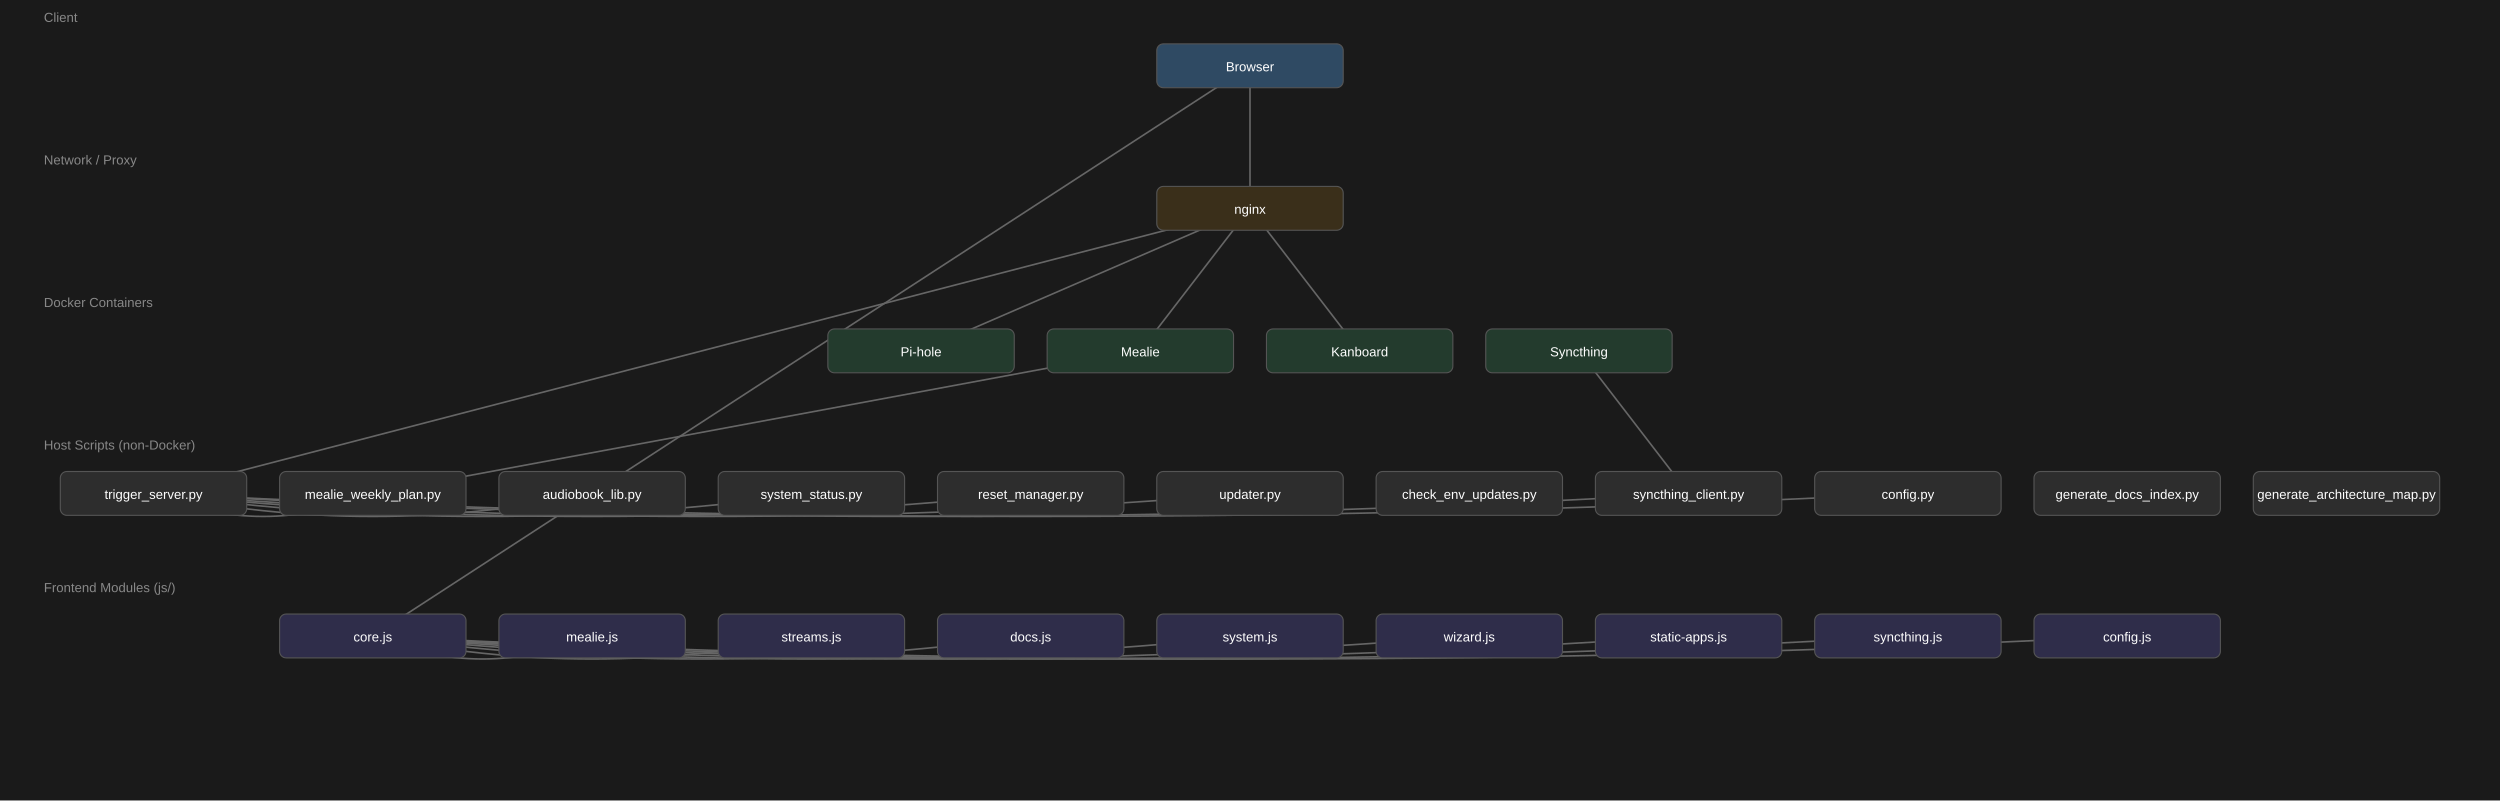
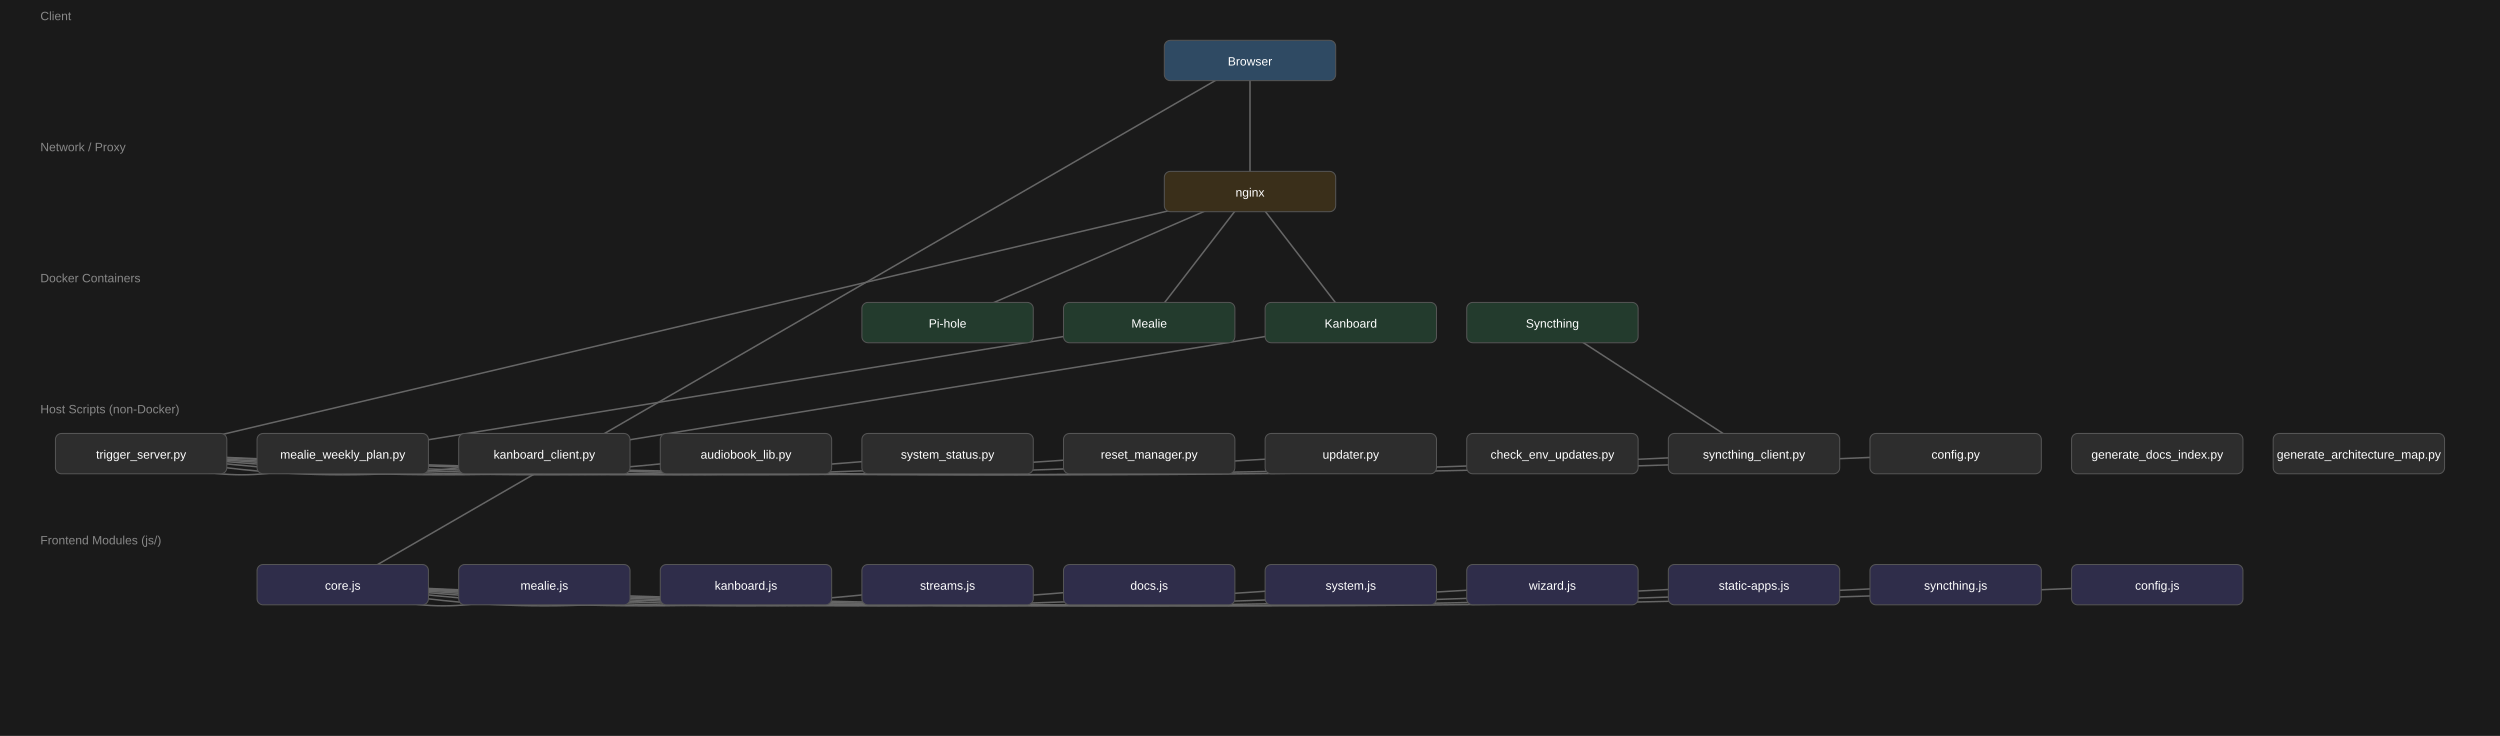
- <svg xmlns="http://www.w3.org/2000/svg" viewBox="0 0 2280 730" font-family="Arial, sans-serif">
+ <svg xmlns="http://www.w3.org/2000/svg" viewBox="0 0 2480 730" font-family="Arial, sans-serif">
  <rect width="100%" height="100%" fill="#1a1a1a" />
  <defs>
    <marker id="arrow" markerWidth="8" markerHeight="8" refX="7" refY="4" orient="auto">
      <path d="M0,0 L8,4 L0,8 Z" fill="#666" />
    </marker>
  </defs>
-   <line data-src="browser" data-dst="nginx" data-src-cx="1140.0" data-src-cy="60.0" data-dst-cx="1140.0" data-dst-cy="190.0" x1="1140.0" y1="60.0" x2="1140.0" y2="190.0" stroke="#666" stroke-width="1.5" marker-end="url(#arrow)" />
-   <line data-src="nginx" data-dst="pihole" data-src-cx="1140.0" data-src-cy="190.0" data-dst-cx="840.0" data-dst-cy="320.0" x1="1140.0" y1="190.0" x2="840.0" y2="320.0" stroke="#666" stroke-width="1.5" marker-end="url(#arrow)" />
-   <line data-src="nginx" data-dst="mealie" data-src-cx="1140.0" data-src-cy="190.0" data-dst-cx="1040.0" data-dst-cy="320.0" x1="1140.0" y1="190.0" x2="1040.0" y2="320.0" stroke="#666" stroke-width="1.5" marker-end="url(#arrow)" />
-   <line data-src="nginx" data-dst="kanboard" data-src-cx="1140.0" data-src-cy="190.0" data-dst-cx="1240.0" data-dst-cy="320.0" x1="1140.0" y1="190.0" x2="1240.0" y2="320.0" stroke="#666" stroke-width="1.5" marker-end="url(#arrow)" />
-   <line data-src="nginx" data-dst="trigger" data-src-cx="1140.0" data-src-cy="190.0" data-dst-cx="140.0" data-dst-cy="450.0" x1="1140.0" y1="190.0" x2="140.0" y2="450.0" stroke="#666" stroke-width="1.5" marker-end="url(#arrow)" />
+   <line data-src="browser" data-dst="nginx" data-src-cx="1240.0" data-src-cy="60.0" data-dst-cx="1240.0" data-dst-cy="190.0" x1="1240.0" y1="60.0" x2="1240.0" y2="190.0" stroke="#666" stroke-width="1.5" marker-end="url(#arrow)" />
+   <line data-src="nginx" data-dst="pihole" data-src-cx="1240.0" data-src-cy="190.0" data-dst-cx="940.0" data-dst-cy="320.0" x1="1240.0" y1="190.0" x2="940.0" y2="320.0" stroke="#666" stroke-width="1.5" marker-end="url(#arrow)" />
+   <line data-src="nginx" data-dst="mealie" data-src-cx="1240.0" data-src-cy="190.0" data-dst-cx="1140.0" data-dst-cy="320.0" x1="1240.0" y1="190.0" x2="1140.0" y2="320.0" stroke="#666" stroke-width="1.5" marker-end="url(#arrow)" />
+   <line data-src="nginx" data-dst="kanboard" data-src-cx="1240.0" data-src-cy="190.0" data-dst-cx="1340.0" data-dst-cy="320.0" x1="1240.0" y1="190.0" x2="1340.0" y2="320.0" stroke="#666" stroke-width="1.5" marker-end="url(#arrow)" />
+   <line data-src="nginx" data-dst="trigger" data-src-cx="1240.0" data-src-cy="190.0" data-dst-cx="140.0" data-dst-cy="450.0" x1="1240.0" y1="190.0" x2="140.0" y2="450.0" stroke="#666" stroke-width="1.5" marker-end="url(#arrow)" />
  <path data-src="trigger" data-dst="mwp" data-src-cx="140.0" data-src-cy="450.0" data-dst-cx="340.0" data-dst-cy="450.0" d="M 140.0,450.0 Q 240.0,492.0 340.0,450.0" fill="none" stroke="#666" stroke-width="1.5" marker-end="url(#arrow)" />
-   <path data-src="trigger" data-dst="alib" data-src-cx="140.0" data-src-cy="450.0" data-dst-cx="540.0" data-dst-cy="450.0" d="M 140.0,450.0 Q 340.0,492.0 540.0,450.0" fill="none" stroke="#666" stroke-width="1.5" marker-end="url(#arrow)" />
-   <path data-src="trigger" data-dst="sysstat" data-src-cx="140.0" data-src-cy="450.0" data-dst-cx="740.0" data-dst-cy="450.0" d="M 140.0,450.0 Q 440.0,492.0 740.0,450.0" fill="none" stroke="#666" stroke-width="1.5" marker-end="url(#arrow)" />
-   <path data-src="trigger" data-dst="resetmgr" data-src-cx="140.0" data-src-cy="450.0" data-dst-cx="940.0" data-dst-cy="450.0" d="M 140.0,450.0 Q 540.0,492.0 940.0,450.0" fill="none" stroke="#666" stroke-width="1.5" marker-end="url(#arrow)" />
-   <path data-src="trigger" data-dst="updater" data-src-cx="140.0" data-src-cy="450.0" data-dst-cx="1140.0" data-dst-cy="450.0" d="M 140.0,450.0 Q 640.0,492.0 1140.0,450.0" fill="none" stroke="#666" stroke-width="1.5" marker-end="url(#arrow)" />
-   <line data-src="mwp" data-dst="mealie" data-src-cx="340.0" data-src-cy="450.0" data-dst-cx="1040.0" data-dst-cy="320.0" x1="340.0" y1="450.0" x2="1040.0" y2="320.0" stroke="#666" stroke-width="1.5" marker-end="url(#arrow)" />
+   <path data-src="trigger" data-dst="alib" data-src-cx="140.0" data-src-cy="450.0" data-dst-cx="740.0" data-dst-cy="450.0" d="M 140.0,450.0 Q 440.0,492.0 740.0,450.0" fill="none" stroke="#666" stroke-width="1.5" marker-end="url(#arrow)" />
+   <path data-src="trigger" data-dst="sysstat" data-src-cx="140.0" data-src-cy="450.0" data-dst-cx="940.0" data-dst-cy="450.0" d="M 140.0,450.0 Q 540.0,492.0 940.0,450.0" fill="none" stroke="#666" stroke-width="1.5" marker-end="url(#arrow)" />
+   <path data-src="trigger" data-dst="resetmgr" data-src-cx="140.0" data-src-cy="450.0" data-dst-cx="1140.0" data-dst-cy="450.0" d="M 140.0,450.0 Q 640.0,492.0 1140.0,450.0" fill="none" stroke="#666" stroke-width="1.5" marker-end="url(#arrow)" />
+   <path data-src="trigger" data-dst="updater" data-src-cx="140.0" data-src-cy="450.0" data-dst-cx="1340.0" data-dst-cy="450.0" d="M 140.0,450.0 Q 740.0,492.0 1340.0,450.0" fill="none" stroke="#666" stroke-width="1.5" marker-end="url(#arrow)" />
+   <line data-src="mwp" data-dst="mealie" data-src-cx="340.0" data-src-cy="450.0" data-dst-cx="1140.0" data-dst-cy="320.0" x1="340.0" y1="450.0" x2="1140.0" y2="320.0" stroke="#666" stroke-width="1.5" marker-end="url(#arrow)" />
+   <path data-src="trigger" data-dst="kbc" data-src-cx="140.0" data-src-cy="450.0" data-dst-cx="540.0" data-dst-cy="450.0" d="M 140.0,450.0 Q 340.0,492.0 540.0,450.0" fill="none" stroke="#666" stroke-width="1.5" marker-end="url(#arrow)" />
+   <line data-src="kbc" data-dst="kanboard" data-src-cx="540.0" data-src-cy="450.0" data-dst-cx="1340.0" data-dst-cy="320.0" x1="540.0" y1="450.0" x2="1340.0" y2="320.0" stroke="#666" stroke-width="1.5" marker-end="url(#arrow)" />
  <path data-src="mealie_js" data-dst="core_js" data-src-cx="540.0" data-src-cy="580.0" data-dst-cx="340.0" data-dst-cy="580.0" d="M 540.0,580.0 Q 440.0,622.0 340.0,580.0" fill="none" stroke="#666" stroke-width="1.5" marker-end="url(#arrow)" />
-   <path data-src="streams_js" data-dst="core_js" data-src-cx="740.0" data-src-cy="580.0" data-dst-cx="340.0" data-dst-cy="580.0" d="M 740.0,580.0 Q 540.0,622.0 340.0,580.0" fill="none" stroke="#666" stroke-width="1.5" marker-end="url(#arrow)" />
-   <path data-src="docs_js" data-dst="core_js" data-src-cx="940.0" data-src-cy="580.0" data-dst-cx="340.0" data-dst-cy="580.0" d="M 940.0,580.0 Q 640.0,622.0 340.0,580.0" fill="none" stroke="#666" stroke-width="1.5" marker-end="url(#arrow)" />
-   <path data-src="system_js" data-dst="core_js" data-src-cx="1140.0" data-src-cy="580.0" data-dst-cx="340.0" data-dst-cy="580.0" d="M 1140.0,580.0 Q 740.0,622.0 340.0,580.0" fill="none" stroke="#666" stroke-width="1.5" marker-end="url(#arrow)" />
-   <path data-src="wizard_js" data-dst="core_js" data-src-cx="1340.0" data-src-cy="580.0" data-dst-cx="340.0" data-dst-cy="580.0" d="M 1340.0,580.0 Q 840.0,622.0 340.0,580.0" fill="none" stroke="#666" stroke-width="1.5" marker-end="url(#arrow)" />
-   <path data-src="static_js" data-dst="core_js" data-src-cx="1540.0" data-src-cy="580.0" data-dst-cx="340.0" data-dst-cy="580.0" d="M 1540.0,580.0 Q 940.0,622.0 340.0,580.0" fill="none" stroke="#666" stroke-width="1.5" marker-end="url(#arrow)" />
-   <path data-src="syncthing_js" data-dst="core_js" data-src-cx="1740.0" data-src-cy="580.0" data-dst-cx="340.0" data-dst-cy="580.0" d="M 1740.0,580.0 Q 1040.0,622.0 340.0,580.0" fill="none" stroke="#666" stroke-width="1.5" marker-end="url(#arrow)" />
-   <line data-src="browser" data-dst="core_js" data-src-cx="1140.0" data-src-cy="60.0" data-dst-cx="340.0" data-dst-cy="580.0" x1="1140.0" y1="60.0" x2="340.0" y2="580.0" stroke="#666" stroke-width="1.5" marker-end="url(#arrow)" />
-   <path data-src="trigger" data-dst="config_py" data-src-cx="140.0" data-src-cy="450.0" data-dst-cx="1740.0" data-dst-cy="450.0" d="M 140.0,450.0 Q 940.0,492.0 1740.0,450.0" fill="none" stroke="#666" stroke-width="1.5" marker-end="url(#arrow)" />
-   <path data-src="config_js" data-dst="core_js" data-src-cx="1940.0" data-src-cy="580.0" data-dst-cx="340.0" data-dst-cy="580.0" d="M 1940.0,580.0 Q 1140.0,622.0 340.0,580.0" fill="none" stroke="#666" stroke-width="1.5" marker-end="url(#arrow)" />
-   <path data-src="trigger" data-dst="stc" data-src-cx="140.0" data-src-cy="450.0" data-dst-cx="1540.0" data-dst-cy="450.0" d="M 140.0,450.0 Q 840.0,492.0 1540.0,450.0" fill="none" stroke="#666" stroke-width="1.5" marker-end="url(#arrow)" />
-   <line data-src="stc" data-dst="syncthing" data-src-cx="1540.0" data-src-cy="450.0" data-dst-cx="1440.0" data-dst-cy="320.0" x1="1540.0" y1="450.0" x2="1440.0" y2="320.0" stroke="#666" stroke-width="1.5" marker-end="url(#arrow)" />
+   <path data-src="kanboard_js" data-dst="core_js" data-src-cx="740.0" data-src-cy="580.0" data-dst-cx="340.0" data-dst-cy="580.0" d="M 740.0,580.0 Q 540.0,622.0 340.0,580.0" fill="none" stroke="#666" stroke-width="1.5" marker-end="url(#arrow)" />
+   <path data-src="streams_js" data-dst="core_js" data-src-cx="940.0" data-src-cy="580.0" data-dst-cx="340.0" data-dst-cy="580.0" d="M 940.0,580.0 Q 640.0,622.0 340.0,580.0" fill="none" stroke="#666" stroke-width="1.5" marker-end="url(#arrow)" />
+   <path data-src="docs_js" data-dst="core_js" data-src-cx="1140.0" data-src-cy="580.0" data-dst-cx="340.0" data-dst-cy="580.0" d="M 1140.0,580.0 Q 740.0,622.0 340.0,580.0" fill="none" stroke="#666" stroke-width="1.5" marker-end="url(#arrow)" />
+   <path data-src="system_js" data-dst="core_js" data-src-cx="1340.0" data-src-cy="580.0" data-dst-cx="340.0" data-dst-cy="580.0" d="M 1340.0,580.0 Q 840.0,622.0 340.0,580.0" fill="none" stroke="#666" stroke-width="1.5" marker-end="url(#arrow)" />
+   <path data-src="wizard_js" data-dst="core_js" data-src-cx="1540.0" data-src-cy="580.0" data-dst-cx="340.0" data-dst-cy="580.0" d="M 1540.0,580.0 Q 940.0,622.0 340.0,580.0" fill="none" stroke="#666" stroke-width="1.5" marker-end="url(#arrow)" />
+   <path data-src="static_js" data-dst="core_js" data-src-cx="1740.0" data-src-cy="580.0" data-dst-cx="340.0" data-dst-cy="580.0" d="M 1740.0,580.0 Q 1040.0,622.0 340.0,580.0" fill="none" stroke="#666" stroke-width="1.5" marker-end="url(#arrow)" />
+   <path data-src="syncthing_js" data-dst="core_js" data-src-cx="1940.0" data-src-cy="580.0" data-dst-cx="340.0" data-dst-cy="580.0" d="M 1940.0,580.0 Q 1140.0,622.0 340.0,580.0" fill="none" stroke="#666" stroke-width="1.5" marker-end="url(#arrow)" />
+   <line data-src="browser" data-dst="core_js" data-src-cx="1240.0" data-src-cy="60.0" data-dst-cx="340.0" data-dst-cy="580.0" x1="1240.0" y1="60.0" x2="340.0" y2="580.0" stroke="#666" stroke-width="1.5" marker-end="url(#arrow)" />
+   <path data-src="trigger" data-dst="config_py" data-src-cx="140.0" data-src-cy="450.0" data-dst-cx="1940.0" data-dst-cy="450.0" d="M 140.0,450.0 Q 1040.0,492.0 1940.0,450.0" fill="none" stroke="#666" stroke-width="1.5" marker-end="url(#arrow)" />
+   <path data-src="config_js" data-dst="core_js" data-src-cx="2140.0" data-src-cy="580.0" data-dst-cx="340.0" data-dst-cy="580.0" d="M 2140.0,580.0 Q 1240.0,622.0 340.0,580.0" fill="none" stroke="#666" stroke-width="1.5" marker-end="url(#arrow)" />
+   <path data-src="trigger" data-dst="stc" data-src-cx="140.0" data-src-cy="450.0" data-dst-cx="1740.0" data-dst-cy="450.0" d="M 140.0,450.0 Q 940.0,492.0 1740.0,450.0" fill="none" stroke="#666" stroke-width="1.5" marker-end="url(#arrow)" />
+   <line data-src="stc" data-dst="syncthing" data-src-cx="1740.0" data-src-cy="450.0" data-dst-cx="1540.0" data-dst-cy="320.0" x1="1740.0" y1="450.0" x2="1540.0" y2="320.0" stroke="#666" stroke-width="1.5" marker-end="url(#arrow)" />
  <text x="40" y="20" fill="#888" font-size="12">Client</text>
  <text x="40" y="150" fill="#888" font-size="12">Network / Proxy</text>
  <text x="40" y="280" fill="#888" font-size="12">Docker Containers</text>
  <text x="40" y="410" fill="#888" font-size="12">Host Scripts (non-Docker)</text>
  <text x="40" y="540" fill="#888" font-size="12">Frontend Modules (js/)</text>
-   <g class="node-group" data-node-id="browser" transform="translate(1055.0, 40)" data-x-y="1055.0,40">
+   <g class="node-group" data-node-id="browser" transform="translate(1155.0, 40)" data-x-y="1155.0,40">
    <rect data-node-id="browser" x="0" y="0" width="170" height="40" rx="6" fill="#2f4a63" stroke="#555" />
    <text x="85.0" y="25.0" fill="white" font-size="12" text-anchor="middle" style="pointer-events:none;">Browser</text>
  </g>
-   <g class="node-group" data-node-id="nginx" transform="translate(1055.0, 170)" data-x-y="1055.0,170">
+   <g class="node-group" data-node-id="nginx" transform="translate(1155.0, 170)" data-x-y="1155.0,170">
    <rect data-node-id="nginx" x="0" y="0" width="170" height="40" rx="6" fill="#3a2f1a" stroke="#555" />
    <text x="85.0" y="25.0" fill="white" font-size="12" text-anchor="middle" style="pointer-events:none;">nginx</text>
  </g>
-   <g class="node-group" data-node-id="pihole" transform="translate(755.0, 300)" data-x-y="755.0,300">
+   <g class="node-group" data-node-id="pihole" transform="translate(855.0, 300)" data-x-y="855.0,300">
    <rect data-node-id="pihole" x="0" y="0" width="170" height="40" rx="6" fill="#233b2d" stroke="#555" />
    <text x="85.0" y="25.0" fill="white" font-size="12" text-anchor="middle" style="pointer-events:none;">Pi-hole</text>
  </g>
-   <g class="node-group" data-node-id="mealie" transform="translate(955.0, 300)" data-x-y="955.0,300">
+   <g class="node-group" data-node-id="mealie" transform="translate(1055.0, 300)" data-x-y="1055.0,300">
    <rect data-node-id="mealie" x="0" y="0" width="170" height="40" rx="6" fill="#233b2d" stroke="#555" />
    <text x="85.0" y="25.0" fill="white" font-size="12" text-anchor="middle" style="pointer-events:none;">Mealie</text>
  </g>
-   <g class="node-group" data-node-id="kanboard" transform="translate(1155.0, 300)" data-x-y="1155.0,300">
+   <g class="node-group" data-node-id="kanboard" transform="translate(1255.0, 300)" data-x-y="1255.0,300">
    <rect data-node-id="kanboard" x="0" y="0" width="170" height="40" rx="6" fill="#233b2d" stroke="#555" />
    <text x="85.0" y="25.0" fill="white" font-size="12" text-anchor="middle" style="pointer-events:none;">Kanboard</text>
  </g>
-   <g class="node-group" data-node-id="syncthing" transform="translate(1355.0, 300)" data-x-y="1355.0,300">
+   <g class="node-group" data-node-id="syncthing" transform="translate(1455.0, 300)" data-x-y="1455.0,300">
    <rect data-node-id="syncthing" x="0" y="0" width="170" height="40" rx="6" fill="#233b2d" stroke="#555" />
    <text x="85.0" y="25.0" fill="white" font-size="12" text-anchor="middle" style="pointer-events:none;">Syncthing</text>
  </g>
  <g class="node-group" data-node-id="trigger" transform="translate(55.0, 430)" data-x-y="55.0,430">
    <rect data-node-id="trigger" x="0" y="0" width="170" height="40" rx="6" fill="#2d2d2d" stroke="#555" />
    <text x="85.0" y="25.0" fill="white" font-size="12" text-anchor="middle" style="pointer-events:none;">trigger_server.py</text>
  </g>
  <g class="node-group" data-node-id="mwp" transform="translate(255.0, 430)" data-x-y="255.0,430">
    <rect data-node-id="mwp" x="0" y="0" width="170" height="40" rx="6" fill="#2d2d2d" stroke="#555" />
    <text x="85.0" y="25.0" fill="white" font-size="12" text-anchor="middle" style="pointer-events:none;">mealie_weekly_plan.py</text>
  </g>
-   <g class="node-group" data-node-id="alib" transform="translate(455.0, 430)" data-x-y="455.0,430">
+   <g class="node-group" data-node-id="kbc" transform="translate(455.0, 430)" data-x-y="455.0,430">
+     <rect data-node-id="kbc" x="0" y="0" width="170" height="40" rx="6" fill="#2d2d2d" stroke="#555" />
+     <text x="85.0" y="25.0" fill="white" font-size="12" text-anchor="middle" style="pointer-events:none;">kanboard_client.py</text>
+   </g>
+   <g class="node-group" data-node-id="alib" transform="translate(655.0, 430)" data-x-y="655.0,430">
    <rect data-node-id="alib" x="0" y="0" width="170" height="40" rx="6" fill="#2d2d2d" stroke="#555" />
    <text x="85.0" y="25.0" fill="white" font-size="12" text-anchor="middle" style="pointer-events:none;">audiobook_lib.py</text>
  </g>
-   <g class="node-group" data-node-id="sysstat" transform="translate(655.0, 430)" data-x-y="655.0,430">
+   <g class="node-group" data-node-id="sysstat" transform="translate(855.0, 430)" data-x-y="855.0,430">
    <rect data-node-id="sysstat" x="0" y="0" width="170" height="40" rx="6" fill="#2d2d2d" stroke="#555" />
    <text x="85.0" y="25.0" fill="white" font-size="12" text-anchor="middle" style="pointer-events:none;">system_status.py</text>
  </g>
-   <g class="node-group" data-node-id="resetmgr" transform="translate(855.0, 430)" data-x-y="855.0,430">
+   <g class="node-group" data-node-id="resetmgr" transform="translate(1055.0, 430)" data-x-y="1055.0,430">
    <rect data-node-id="resetmgr" x="0" y="0" width="170" height="40" rx="6" fill="#2d2d2d" stroke="#555" />
    <text x="85.0" y="25.0" fill="white" font-size="12" text-anchor="middle" style="pointer-events:none;">reset_manager.py</text>
  </g>
-   <g class="node-group" data-node-id="updater" transform="translate(1055.0, 430)" data-x-y="1055.0,430">
+   <g class="node-group" data-node-id="updater" transform="translate(1255.0, 430)" data-x-y="1255.0,430">
    <rect data-node-id="updater" x="0" y="0" width="170" height="40" rx="6" fill="#2d2d2d" stroke="#555" />
    <text x="85.0" y="25.0" fill="white" font-size="12" text-anchor="middle" style="pointer-events:none;">updater.py</text>
  </g>
-   <g class="node-group" data-node-id="envcheck" transform="translate(1255.0, 430)" data-x-y="1255.0,430">
+   <g class="node-group" data-node-id="envcheck" transform="translate(1455.0, 430)" data-x-y="1455.0,430">
    <rect data-node-id="envcheck" x="0" y="0" width="170" height="40" rx="6" fill="#2d2d2d" stroke="#555" />
    <text x="85.0" y="25.0" fill="white" font-size="12" text-anchor="middle" style="pointer-events:none;">check_env_updates.py</text>
  </g>
-   <g class="node-group" data-node-id="stc" transform="translate(1455.0, 430)" data-x-y="1455.0,430">
+   <g class="node-group" data-node-id="stc" transform="translate(1655.0, 430)" data-x-y="1655.0,430">
    <rect data-node-id="stc" x="0" y="0" width="170" height="40" rx="6" fill="#2d2d2d" stroke="#555" />
    <text x="85.0" y="25.0" fill="white" font-size="12" text-anchor="middle" style="pointer-events:none;">syncthing_client.py</text>
  </g>
  <g class="node-group" data-node-id="core_js" transform="translate(255.0, 560)" data-x-y="255.0,560">
    <rect data-node-id="core_js" x="0" y="0" width="170" height="40" rx="6" fill="#2f2d4a" stroke="#555" />
    <text x="85.0" y="25.0" fill="white" font-size="12" text-anchor="middle" style="pointer-events:none;">core.js</text>
  </g>
  <g class="node-group" data-node-id="mealie_js" transform="translate(455.0, 560)" data-x-y="455.0,560">
    <rect data-node-id="mealie_js" x="0" y="0" width="170" height="40" rx="6" fill="#2f2d4a" stroke="#555" />
    <text x="85.0" y="25.0" fill="white" font-size="12" text-anchor="middle" style="pointer-events:none;">mealie.js</text>
  </g>
-   <g class="node-group" data-node-id="streams_js" transform="translate(655.0, 560)" data-x-y="655.0,560">
+   <g class="node-group" data-node-id="kanboard_js" transform="translate(655.0, 560)" data-x-y="655.0,560">
+     <rect data-node-id="kanboard_js" x="0" y="0" width="170" height="40" rx="6" fill="#2f2d4a" stroke="#555" />
+     <text x="85.0" y="25.0" fill="white" font-size="12" text-anchor="middle" style="pointer-events:none;">kanboard.js</text>
+   </g>
+   <g class="node-group" data-node-id="streams_js" transform="translate(855.0, 560)" data-x-y="855.0,560">
    <rect data-node-id="streams_js" x="0" y="0" width="170" height="40" rx="6" fill="#2f2d4a" stroke="#555" />
    <text x="85.0" y="25.0" fill="white" font-size="12" text-anchor="middle" style="pointer-events:none;">streams.js</text>
  </g>
-   <g class="node-group" data-node-id="docs_js" transform="translate(855.0, 560)" data-x-y="855.0,560">
+   <g class="node-group" data-node-id="docs_js" transform="translate(1055.0, 560)" data-x-y="1055.0,560">
    <rect data-node-id="docs_js" x="0" y="0" width="170" height="40" rx="6" fill="#2f2d4a" stroke="#555" />
    <text x="85.0" y="25.0" fill="white" font-size="12" text-anchor="middle" style="pointer-events:none;">docs.js</text>
  </g>
-   <g class="node-group" data-node-id="system_js" transform="translate(1055.0, 560)" data-x-y="1055.0,560">
+   <g class="node-group" data-node-id="system_js" transform="translate(1255.0, 560)" data-x-y="1255.0,560">
    <rect data-node-id="system_js" x="0" y="0" width="170" height="40" rx="6" fill="#2f2d4a" stroke="#555" />
    <text x="85.0" y="25.0" fill="white" font-size="12" text-anchor="middle" style="pointer-events:none;">system.js</text>
  </g>
-   <g class="node-group" data-node-id="wizard_js" transform="translate(1255.0, 560)" data-x-y="1255.0,560">
+   <g class="node-group" data-node-id="wizard_js" transform="translate(1455.0, 560)" data-x-y="1455.0,560">
    <rect data-node-id="wizard_js" x="0" y="0" width="170" height="40" rx="6" fill="#2f2d4a" stroke="#555" />
    <text x="85.0" y="25.0" fill="white" font-size="12" text-anchor="middle" style="pointer-events:none;">wizard.js</text>
  </g>
-   <g class="node-group" data-node-id="static_js" transform="translate(1455.0, 560)" data-x-y="1455.0,560">
+   <g class="node-group" data-node-id="static_js" transform="translate(1655.0, 560)" data-x-y="1655.0,560">
    <rect data-node-id="static_js" x="0" y="0" width="170" height="40" rx="6" fill="#2f2d4a" stroke="#555" />
    <text x="85.0" y="25.0" fill="white" font-size="12" text-anchor="middle" style="pointer-events:none;">static-apps.js</text>
  </g>
-   <g class="node-group" data-node-id="syncthing_js" transform="translate(1655.0, 560)" data-x-y="1655.0,560">
+   <g class="node-group" data-node-id="syncthing_js" transform="translate(1855.0, 560)" data-x-y="1855.0,560">
    <rect data-node-id="syncthing_js" x="0" y="0" width="170" height="40" rx="6" fill="#2f2d4a" stroke="#555" />
    <text x="85.0" y="25.0" fill="white" font-size="12" text-anchor="middle" style="pointer-events:none;">syncthing.js</text>
  </g>
-   <g class="node-group" data-node-id="config_py" transform="translate(1655.0, 430)" data-x-y="1655.0,430">
+   <g class="node-group" data-node-id="config_py" transform="translate(1855.0, 430)" data-x-y="1855.0,430">
    <rect data-node-id="config_py" x="0" y="0" width="170" height="40" rx="6" fill="#2d2d2d" stroke="#555" />
    <text x="85.0" y="25.0" fill="white" font-size="12" text-anchor="middle" style="pointer-events:none;">config.py</text>
  </g>
-   <g class="node-group" data-node-id="config_js" transform="translate(1855.0, 560)" data-x-y="1855.0,560">
+   <g class="node-group" data-node-id="config_js" transform="translate(2055.0, 560)" data-x-y="2055.0,560">
    <rect data-node-id="config_js" x="0" y="0" width="170" height="40" rx="6" fill="#2f2d4a" stroke="#555" />
    <text x="85.0" y="25.0" fill="white" font-size="12" text-anchor="middle" style="pointer-events:none;">config.js</text>
  </g>
-   <g class="node-group" data-node-id="gendocs" transform="translate(1855.0, 430)" data-x-y="1855.0,430">
+   <g class="node-group" data-node-id="gendocs" transform="translate(2055.0, 430)" data-x-y="2055.0,430">
    <rect data-node-id="gendocs" x="0" y="0" width="170" height="40" rx="6" fill="#2d2d2d" stroke="#555" />
    <text x="85.0" y="25.0" fill="white" font-size="12" text-anchor="middle" style="pointer-events:none;">generate_docs_index.py</text>
  </g>
-   <g class="node-group" data-node-id="genmap" transform="translate(2055.0, 430)" data-x-y="2055.0,430">
+   <g class="node-group" data-node-id="genmap" transform="translate(2255.0, 430)" data-x-y="2255.0,430">
    <rect data-node-id="genmap" x="0" y="0" width="170" height="40" rx="6" fill="#2d2d2d" stroke="#555" />
    <text x="85.0" y="25.0" fill="white" font-size="12" text-anchor="middle" style="pointer-events:none;">generate_architecture_map.py</text>
  </g>
</svg>
